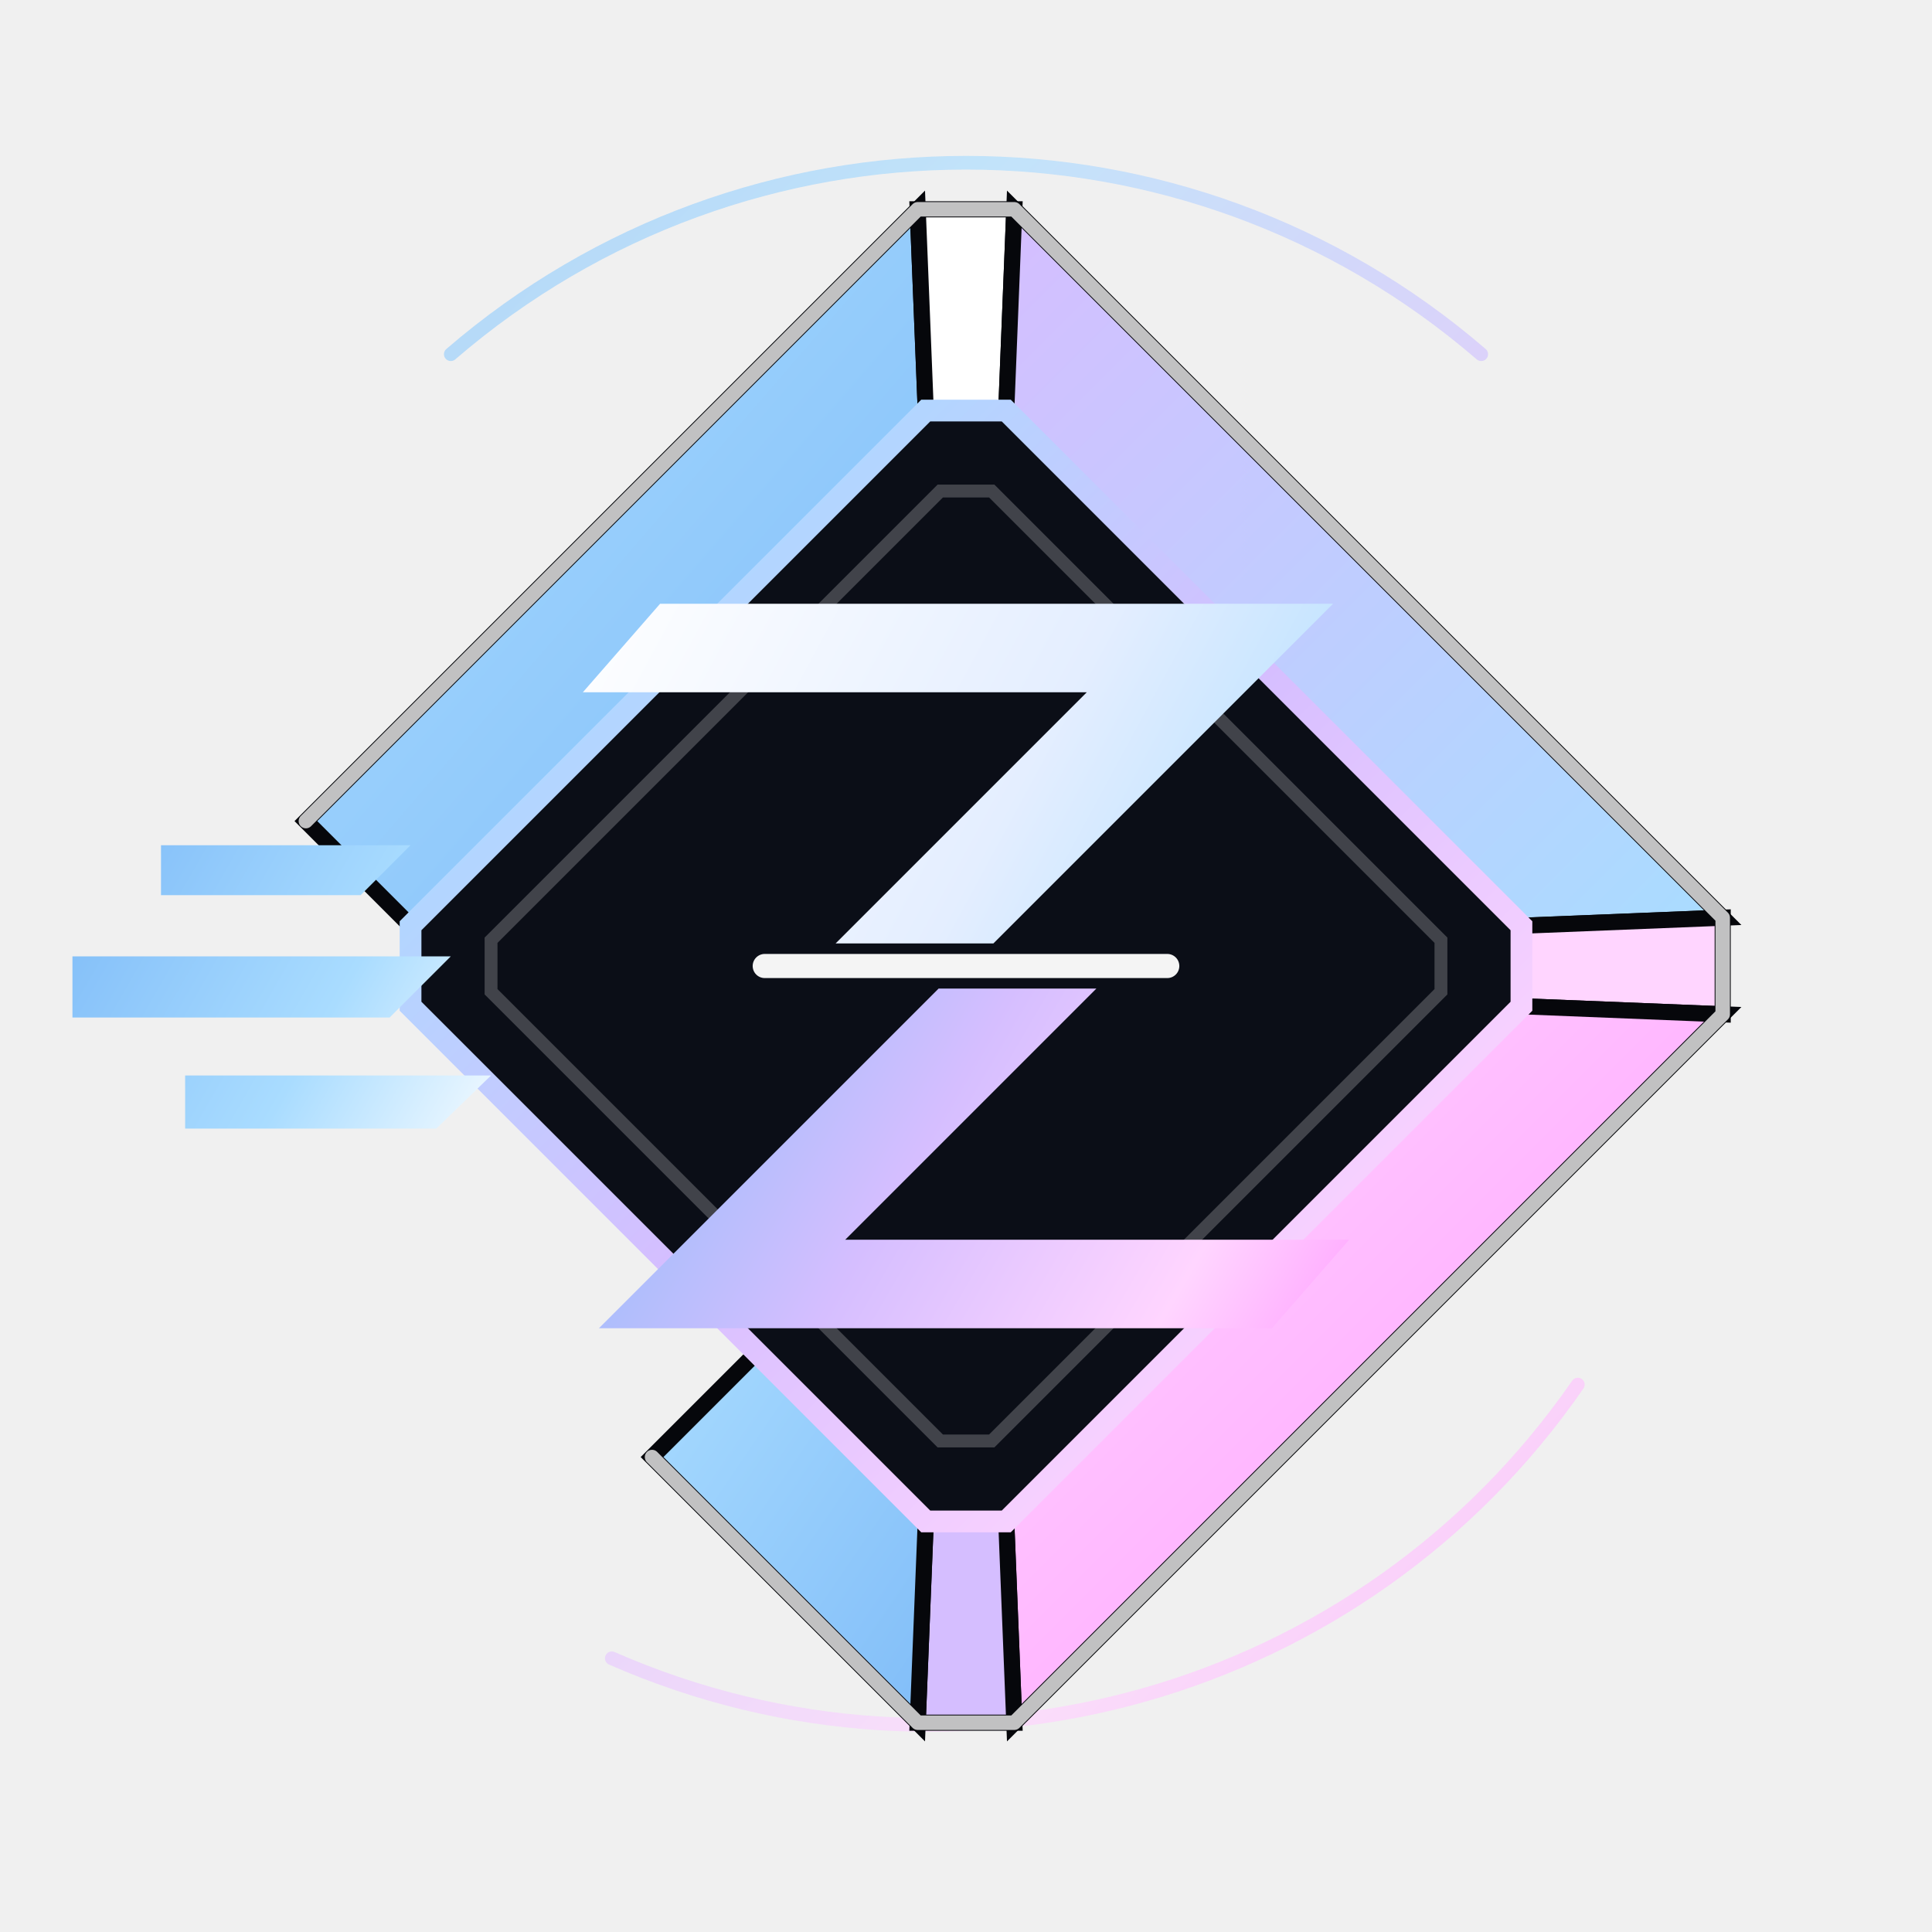
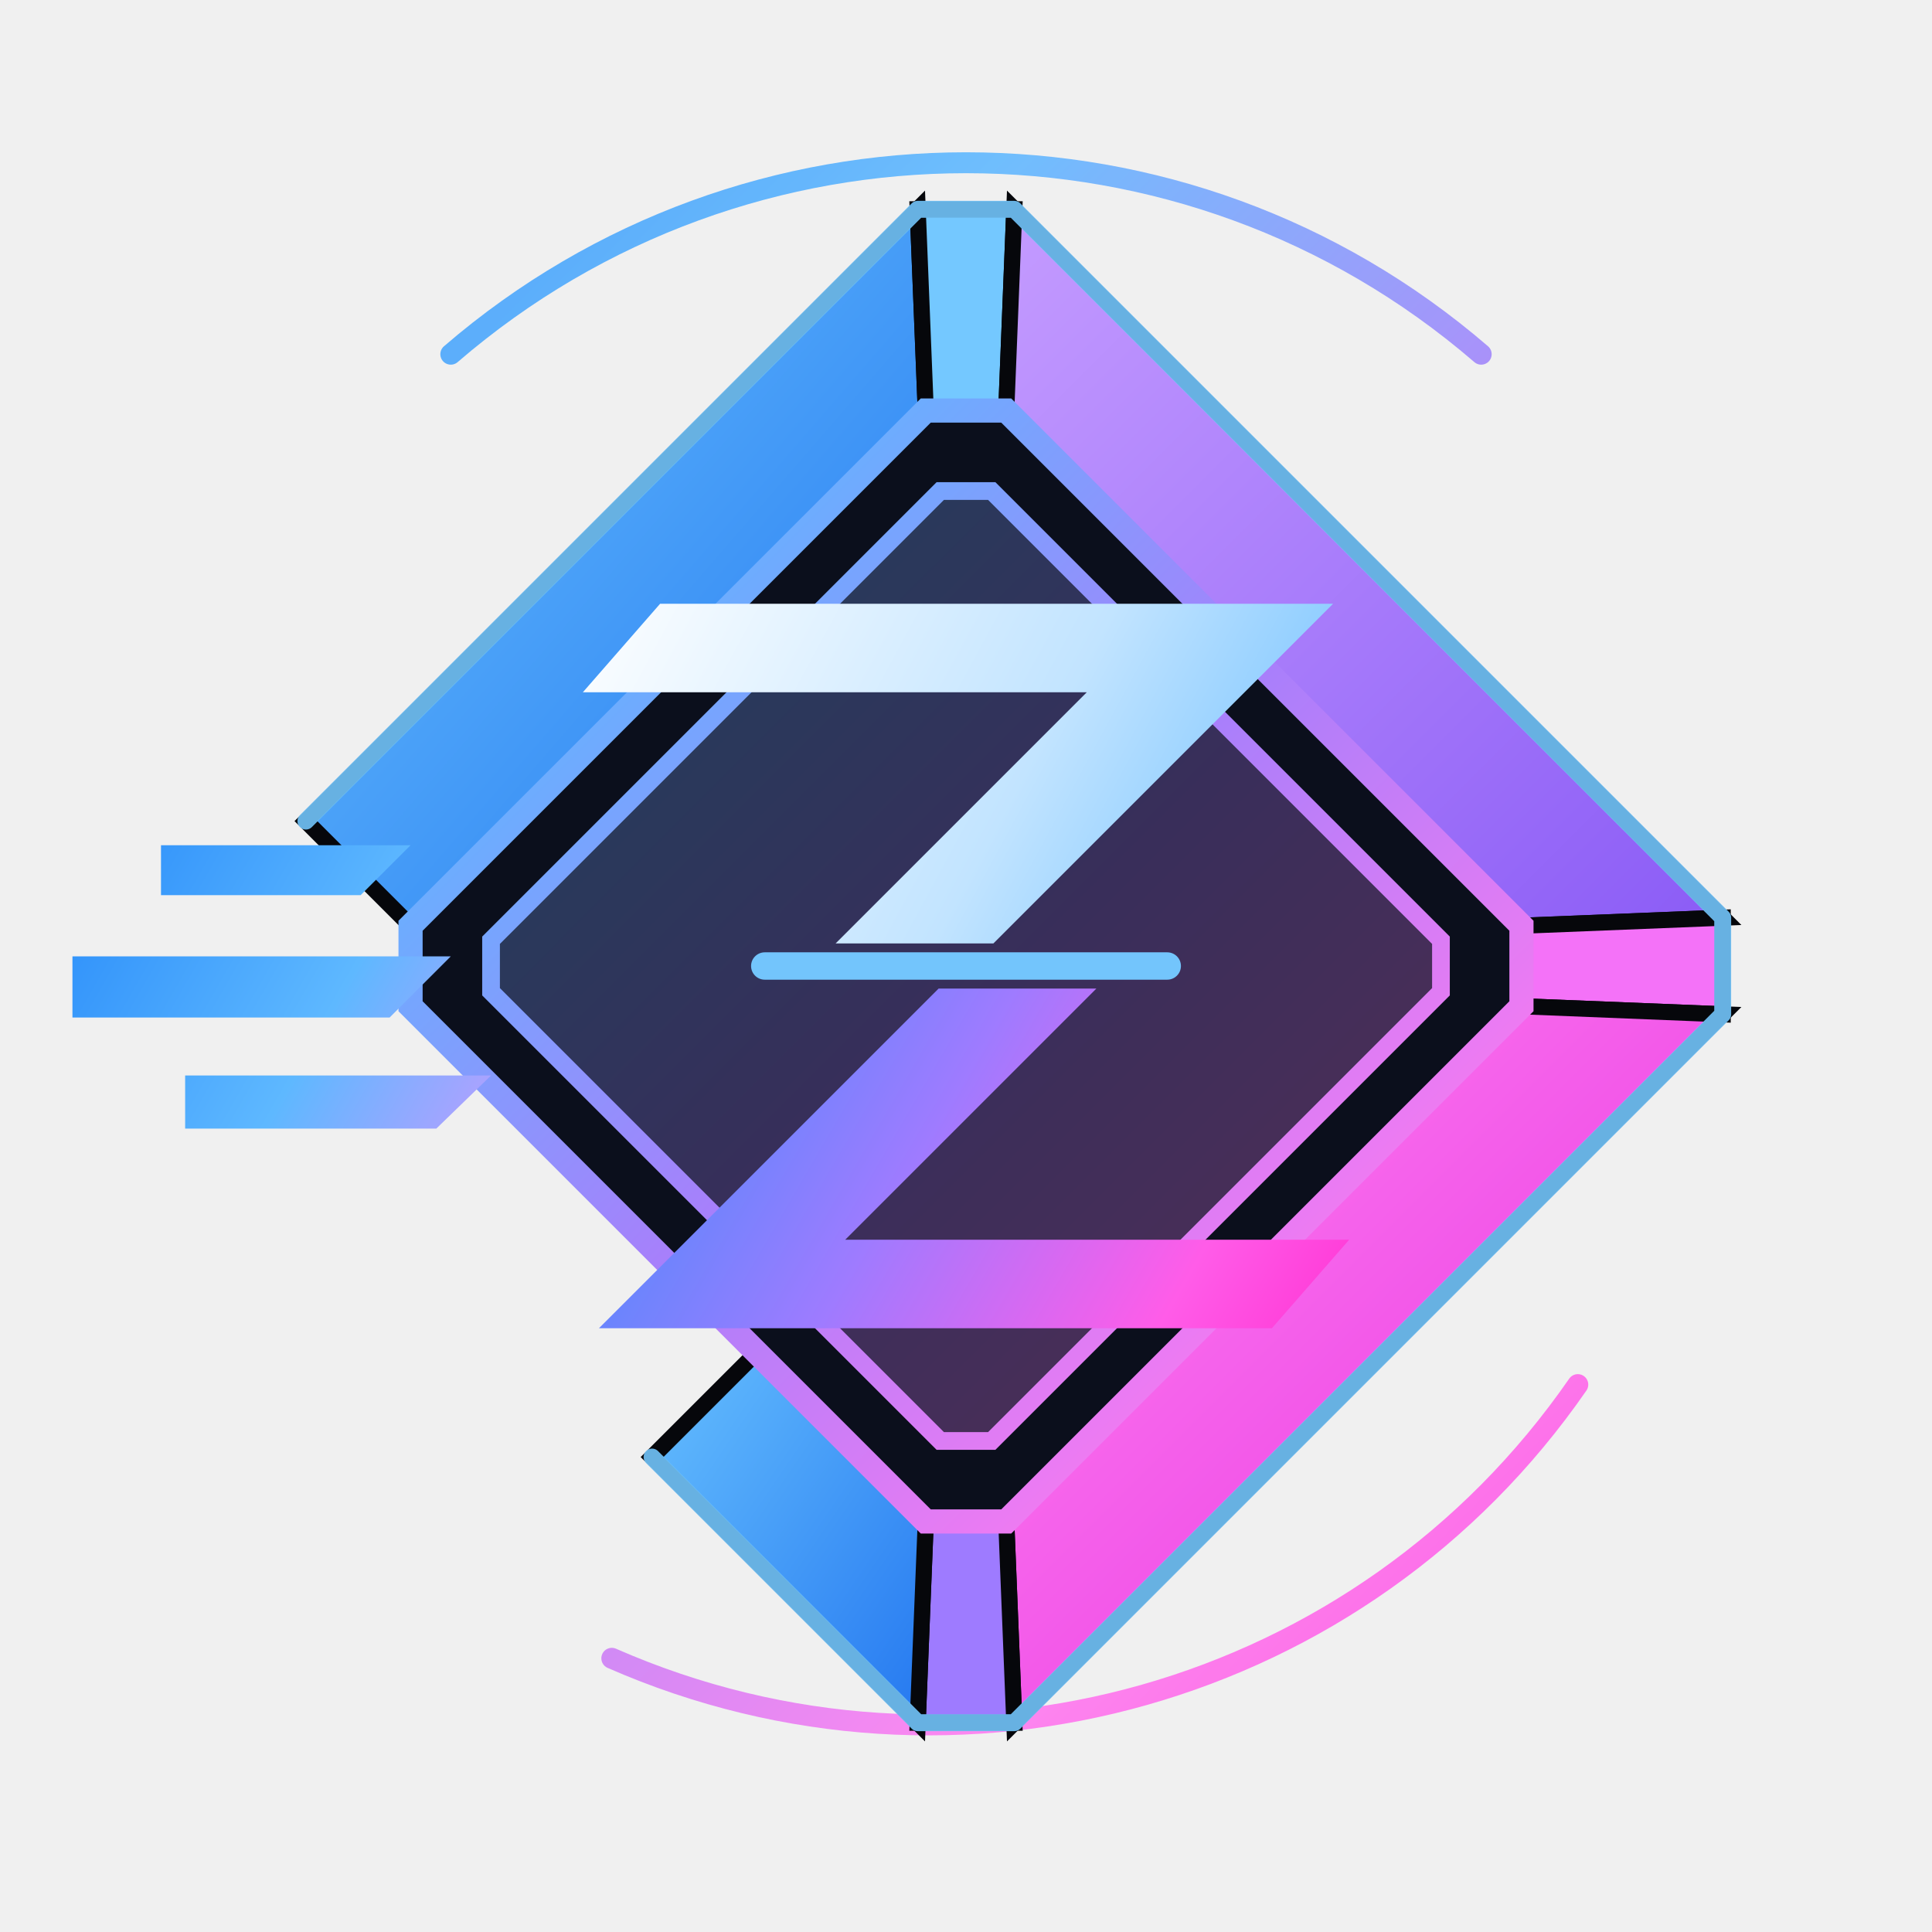
<svg xmlns="http://www.w3.org/2000/svg" viewBox="0 0 120 120" width="512" height="512" fill="none">
  <defs>
    <linearGradient id="pAllN" x1="12" y1="12" x2="108" y2="108" gradientUnits="userSpaceOnUse">
-       <stop offset="0%" stop-color="#81BDF8" />
-       <stop offset="25%" stop-color="#A9DCFF" />
-       <stop offset="50%" stop-color="#D5BEFF" />
-       <stop offset="75%" stop-color="#FFD5FF" />
-       <stop offset="100%" stop-color="#FF9AFF" />
+       <stop offset="0%" stop-color="#2E90FA" />
+       <stop offset="25%" stop-color="#5EB8FF" />
+       <stop offset="50%" stop-color="#A87FFB" />
+       <stop offset="75%" stop-color="#FF7AF0" />
+       <stop offset="100%" stop-color="#FF38DC" />
    </linearGradient>
    <linearGradient id="fBlueN" x1="0" y1="0" x2="1" y2="1">
-       <stop offset="0%" stop-color="#A9DCFF" />
-       <stop offset="100%" stop-color="#81BDF8" />
+       <stop offset="0%" stop-color="#68C2FF" />
+       <stop offset="100%" stop-color="#2578F0" />
    </linearGradient>
    <linearGradient id="fLavN" x1="0" y1="0" x2="1" y2="1">
-       <stop offset="0%" stop-color="#D5BEFF" />
-       <stop offset="100%" stop-color="#A9DCFF" />
+       <stop offset="0%" stop-color="#C49BFF" />
+       <stop offset="100%" stop-color="#8B5CF6" />
    </linearGradient>
    <linearGradient id="fPinkN" x1="0" y1="0" x2="1" y2="1">
-       <stop offset="0%" stop-color="#FFD5FF" />
-       <stop offset="100%" stop-color="#FF9AFF" />
+       <stop offset="0%" stop-color="#FF85F2" />
+       <stop offset="100%" stop-color="#E62CE0" />
    </linearGradient>
    <linearGradient id="zWingAN" x1="36" y1="36" x2="84" y2="62" gradientUnits="userSpaceOnUse">
      <stop offset="0%" stop-color="#FFFFFF" />
-       <stop offset="55%" stop-color="#E4EEFF" />
-       <stop offset="100%" stop-color="#A9DCFF" />
+       <stop offset="55%" stop-color="#C2E4FF" />
+       <stop offset="100%" stop-color="#5EB8FF" />
    </linearGradient>
    <linearGradient id="zWingBN" x1="36" y1="58" x2="84" y2="86" gradientUnits="userSpaceOnUse">
-       <stop offset="0%" stop-color="#81BDF8" />
-       <stop offset="45%" stop-color="#D5BEFF" />
-       <stop offset="78%" stop-color="#FFD5FF" />
-       <stop offset="100%" stop-color="#FF9AFF" />
+       <stop offset="0%" stop-color="#2E90FA" />
+       <stop offset="45%" stop-color="#9E7BFF" />
+       <stop offset="78%" stop-color="#FF5CE8" />
+       <stop offset="100%" stop-color="#FF2ED1" />
    </linearGradient>
    <linearGradient id="windGN" x1="4" y1="56" x2="32" y2="72" gradientUnits="userSpaceOnUse">
-       <stop offset="0%" stop-color="#81BDF8" />
-       <stop offset="55%" stop-color="#A9DCFF" />
-       <stop offset="100%" stop-color="#FFFFFF" />
+       <stop offset="0%" stop-color="#2E90FA" />
+       <stop offset="55%" stop-color="#5EB8FF" />
+       <stop offset="100%" stop-color="#C49BFF" />
    </linearGradient>
  </defs>
-   <path d="M 28 22 A 49 49 0 0 1 92 22 M 98 86 A 49 49 0 0 1 38 103" stroke="url(#pAllN)" stroke-width="0.85" stroke-linecap="round" opacity="0.65" />
+   <path d="M 28 22 A 49 49 0 0 1 92 22 M 98 86 A 49 49 0 0 1 38 103" stroke="url(#pAllN)" stroke-width="1.3" stroke-linecap="round" opacity="0.88" />
  <polygon points="19,51 57,13 57.5,25.5 25.5,57.5" fill="url(#fBlueN)" stroke="#06070B" stroke-width="1" />
-   <polygon points="57,13 63,13 62.5,25.5 57.5,25.5" fill="#FFFFFF" stroke="#06070B" stroke-width="1" />
+   <polygon points="57,13 63,13 62.5,25.5 57.5,25.5" fill="#74C8FF" stroke="#06070B" stroke-width="1" />
  <polygon points="63,13 107,57 94.5,57.5 62.5,25.5" fill="url(#fLavN)" stroke="#06070B" stroke-width="1" />
-   <polygon points="107,57 107,63 94.5,62.5 94.5,57.5" fill="#FFD5FF" stroke="#06070B" stroke-width="1" />
+   <polygon points="107,57 107,63 94.5,62.5 94.5,57.5" fill="#F472F8" stroke="#06070B" stroke-width="1" />
  <polygon points="107,63 63,107 62.5,94.5 94.5,62.5" fill="url(#fPinkN)" stroke="#06070B" stroke-width="1" />
-   <polygon points="63,107 57,107 57.5,94.5 62.5,94.5" fill="#D5BEFF" stroke="#06070B" stroke-width="1" />
+   <polygon points="63,107 57,107 57.5,94.5 62.5,94.5" fill="#9E7BFF" stroke="#06070B" stroke-width="1" />
  <polygon points="57,107 40.5,90.5 49,82 57.5,94.5" fill="url(#fBlueN)" stroke="#06070B" stroke-width="1" />
-   <path d="M 19 51 L 57 13 L 63 13 L 107 57 L 107 63 L 63 107 L 57 107 L 40.5 90.5" stroke="#FFFFFF" stroke-width="0.9" stroke-opacity="0.75" stroke-linecap="round" stroke-linejoin="round" />
-   <polygon points="57.5,25.5 62.5,25.5 94.5,57.5 94.5,62.5 62.5,94.5 57.5,94.5 25.5,62.5 25.5,57.5" fill="#0B0E17" stroke="url(#pAllN)" stroke-width="1.35" />
-   <polygon points="58.4,30.5 61.6,30.5 89.5,58.4 89.5,61.6 61.6,89.5 58.4,89.5 30.5,61.6 30.5,58.4" fill="none" stroke="rgba(255,255,255,0.22)" stroke-width="0.8" />
+   <path d="M 19 51 L 57 13 L 63 13 L 107 57 L 107 63 L 63 107 L 57 107 L 40.5 90.5" stroke="#74C8FF" stroke-width="1.05" stroke-opacity="0.88" stroke-linecap="round" stroke-linejoin="round" />
+   <polygon points="57.5,25.5 62.5,25.5 94.5,57.5 94.5,62.5 62.5,94.5 57.5,94.5 25.5,62.5 25.5,57.5" fill="#0B0F1C" stroke="url(#pAllN)" stroke-width="1.5" />
+   <polygon points="58.4,30.5 61.6,30.5 89.5,58.4 89.5,61.6 61.6,89.5 58.4,89.5 30.5,61.6 30.5,58.4" fill="url(#pAllN)" fill-opacity="0.28" stroke="url(#pAllN)" stroke-width="1.1" />
  <path d="M 10 52.5 H 25.5 L 22.4 55.6 H 10 Z M 4.5 59.4 H 28 L 24.2 63.2 H 4.5 Z M 11.5 66.8 H 30.5 L 27.1 70.1 H 11.5 Z" fill="url(#windGN)" />
  <path d="M 41 37.5 H 82.8 L 61.7 58.6 H 51.9 L 67.5 43 H 36.2 Z" fill="url(#zWingAN)" />
  <path d="M 79 82.5 H 37.2 L 58.3 61.4 H 68.1 L 52.5 77 H 83.8 Z" fill="url(#zWingBN)" />
-   <line x1="47.5" y1="60" x2="72.5" y2="60" stroke="#FFFFFF" stroke-width="1.5" stroke-opacity="0.95" stroke-linecap="round" />
+   <line x1="47.5" y1="60" x2="72.5" y2="60" stroke="#74C8FF" stroke-width="1.7" stroke-opacity="0.98" stroke-linecap="round" />
</svg>
